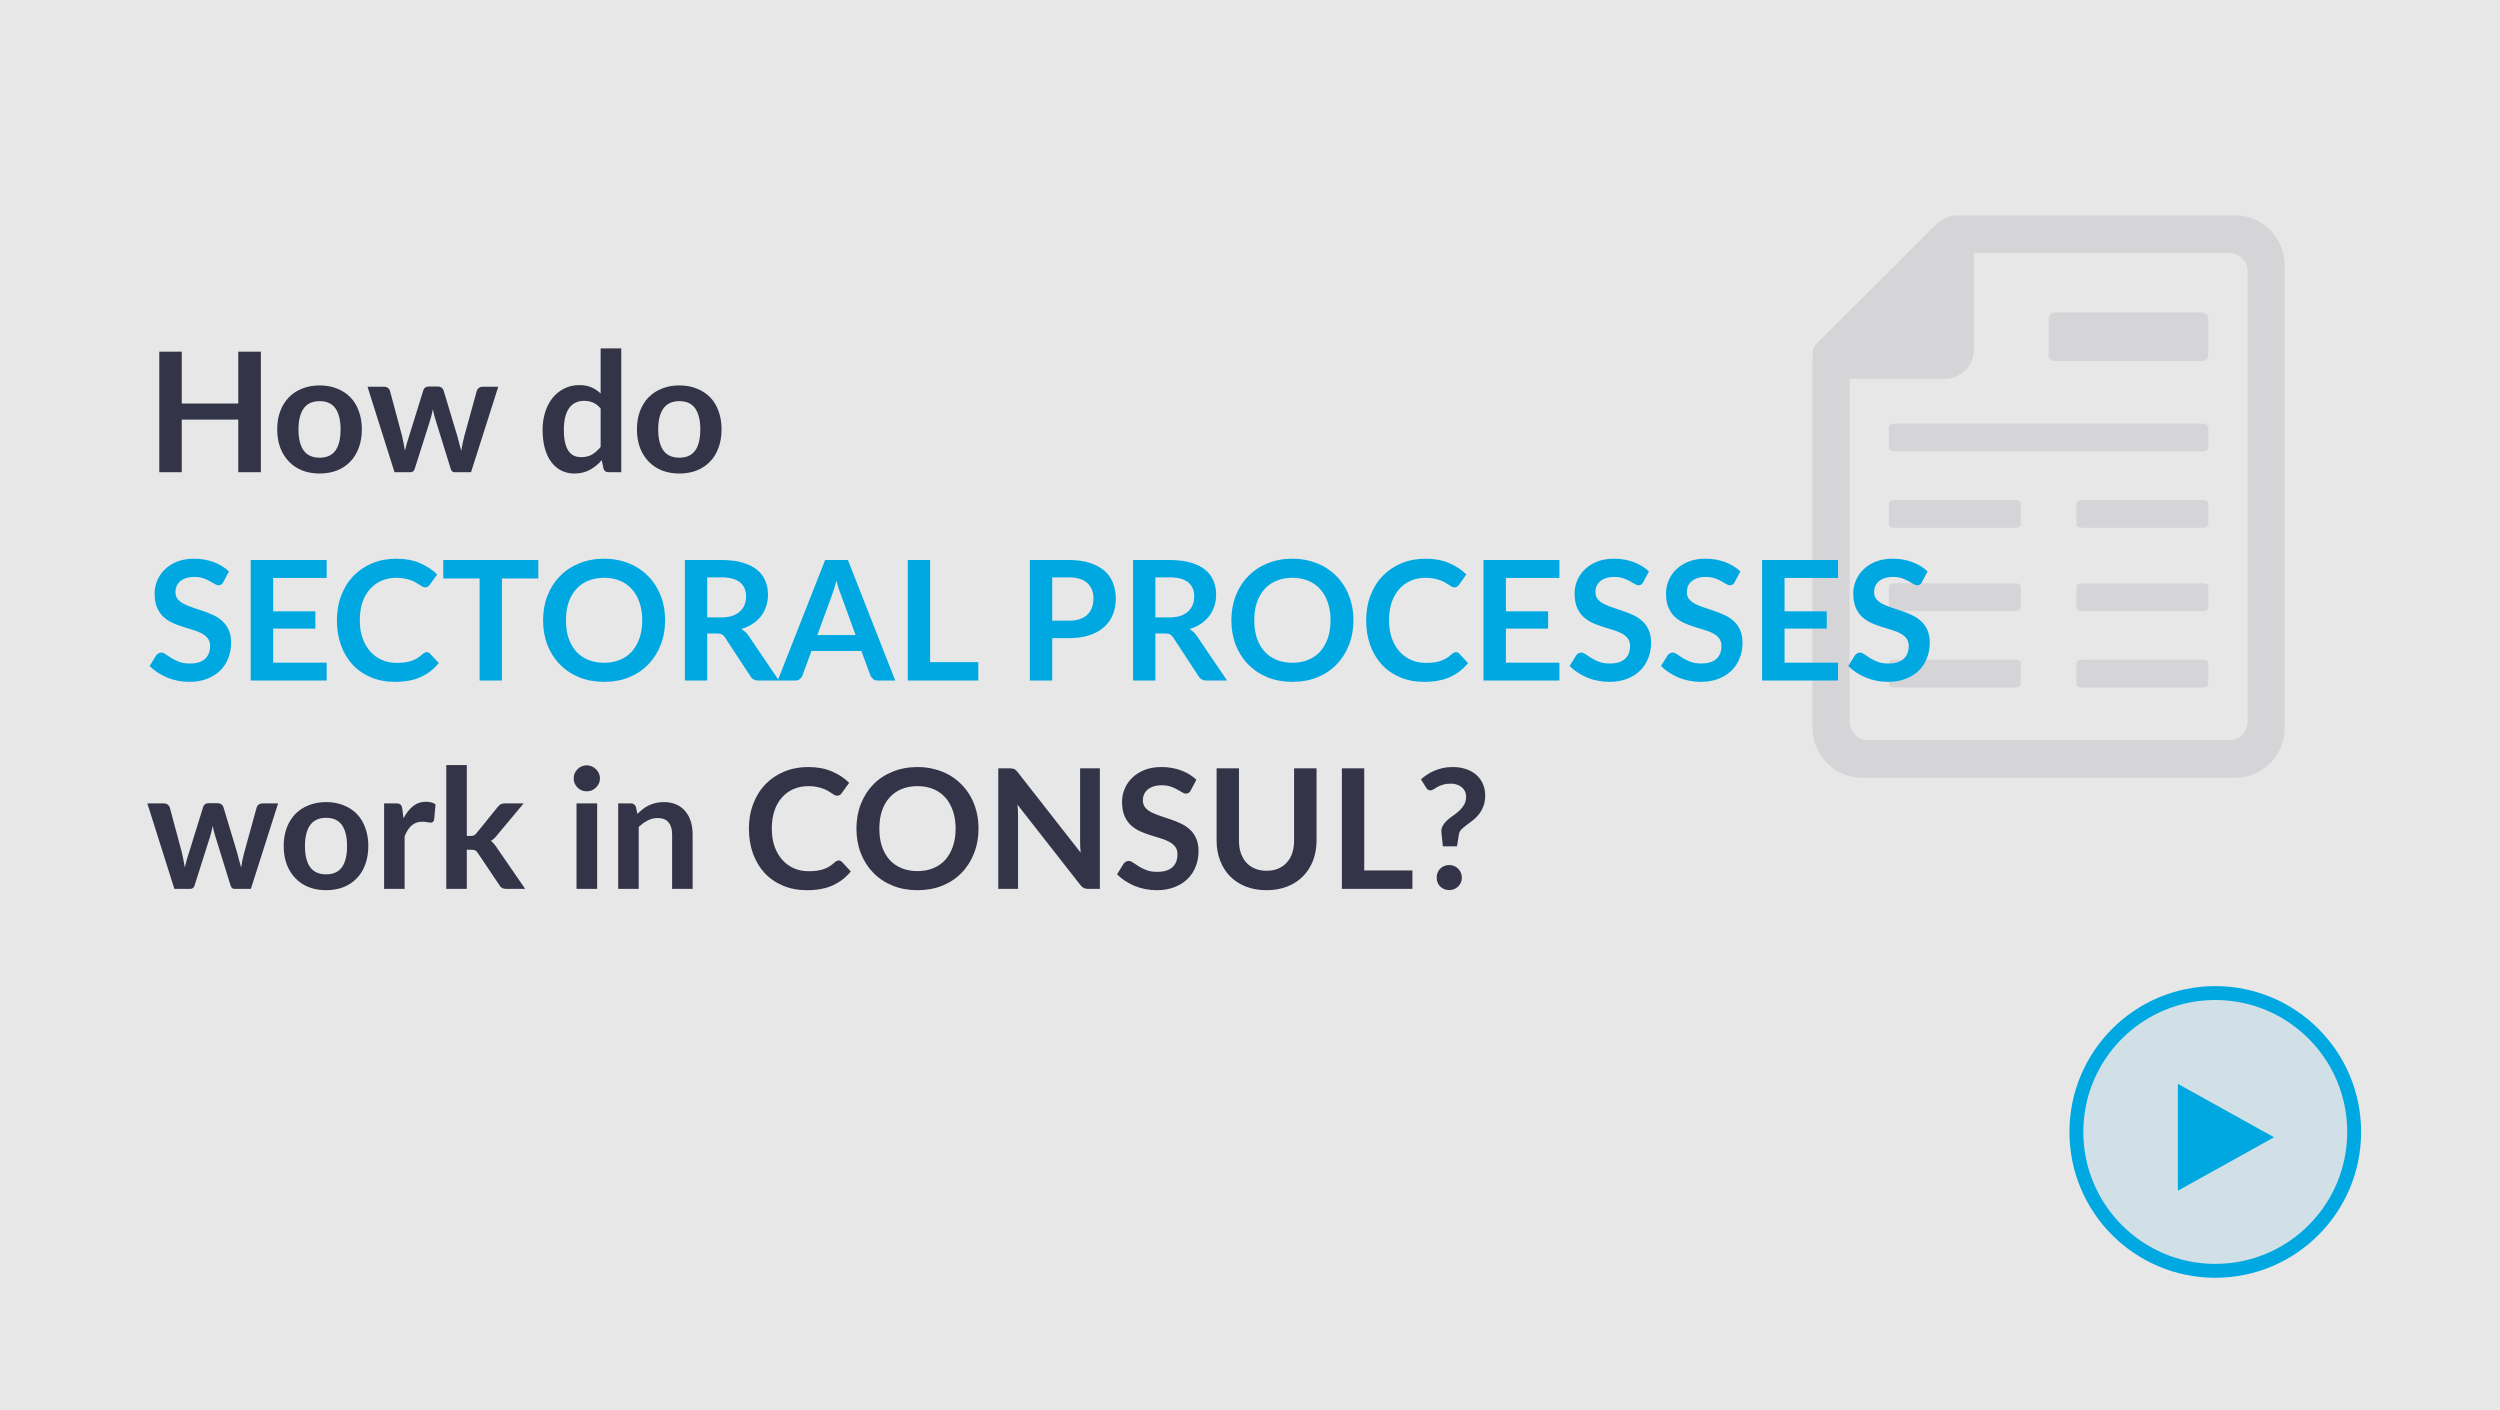
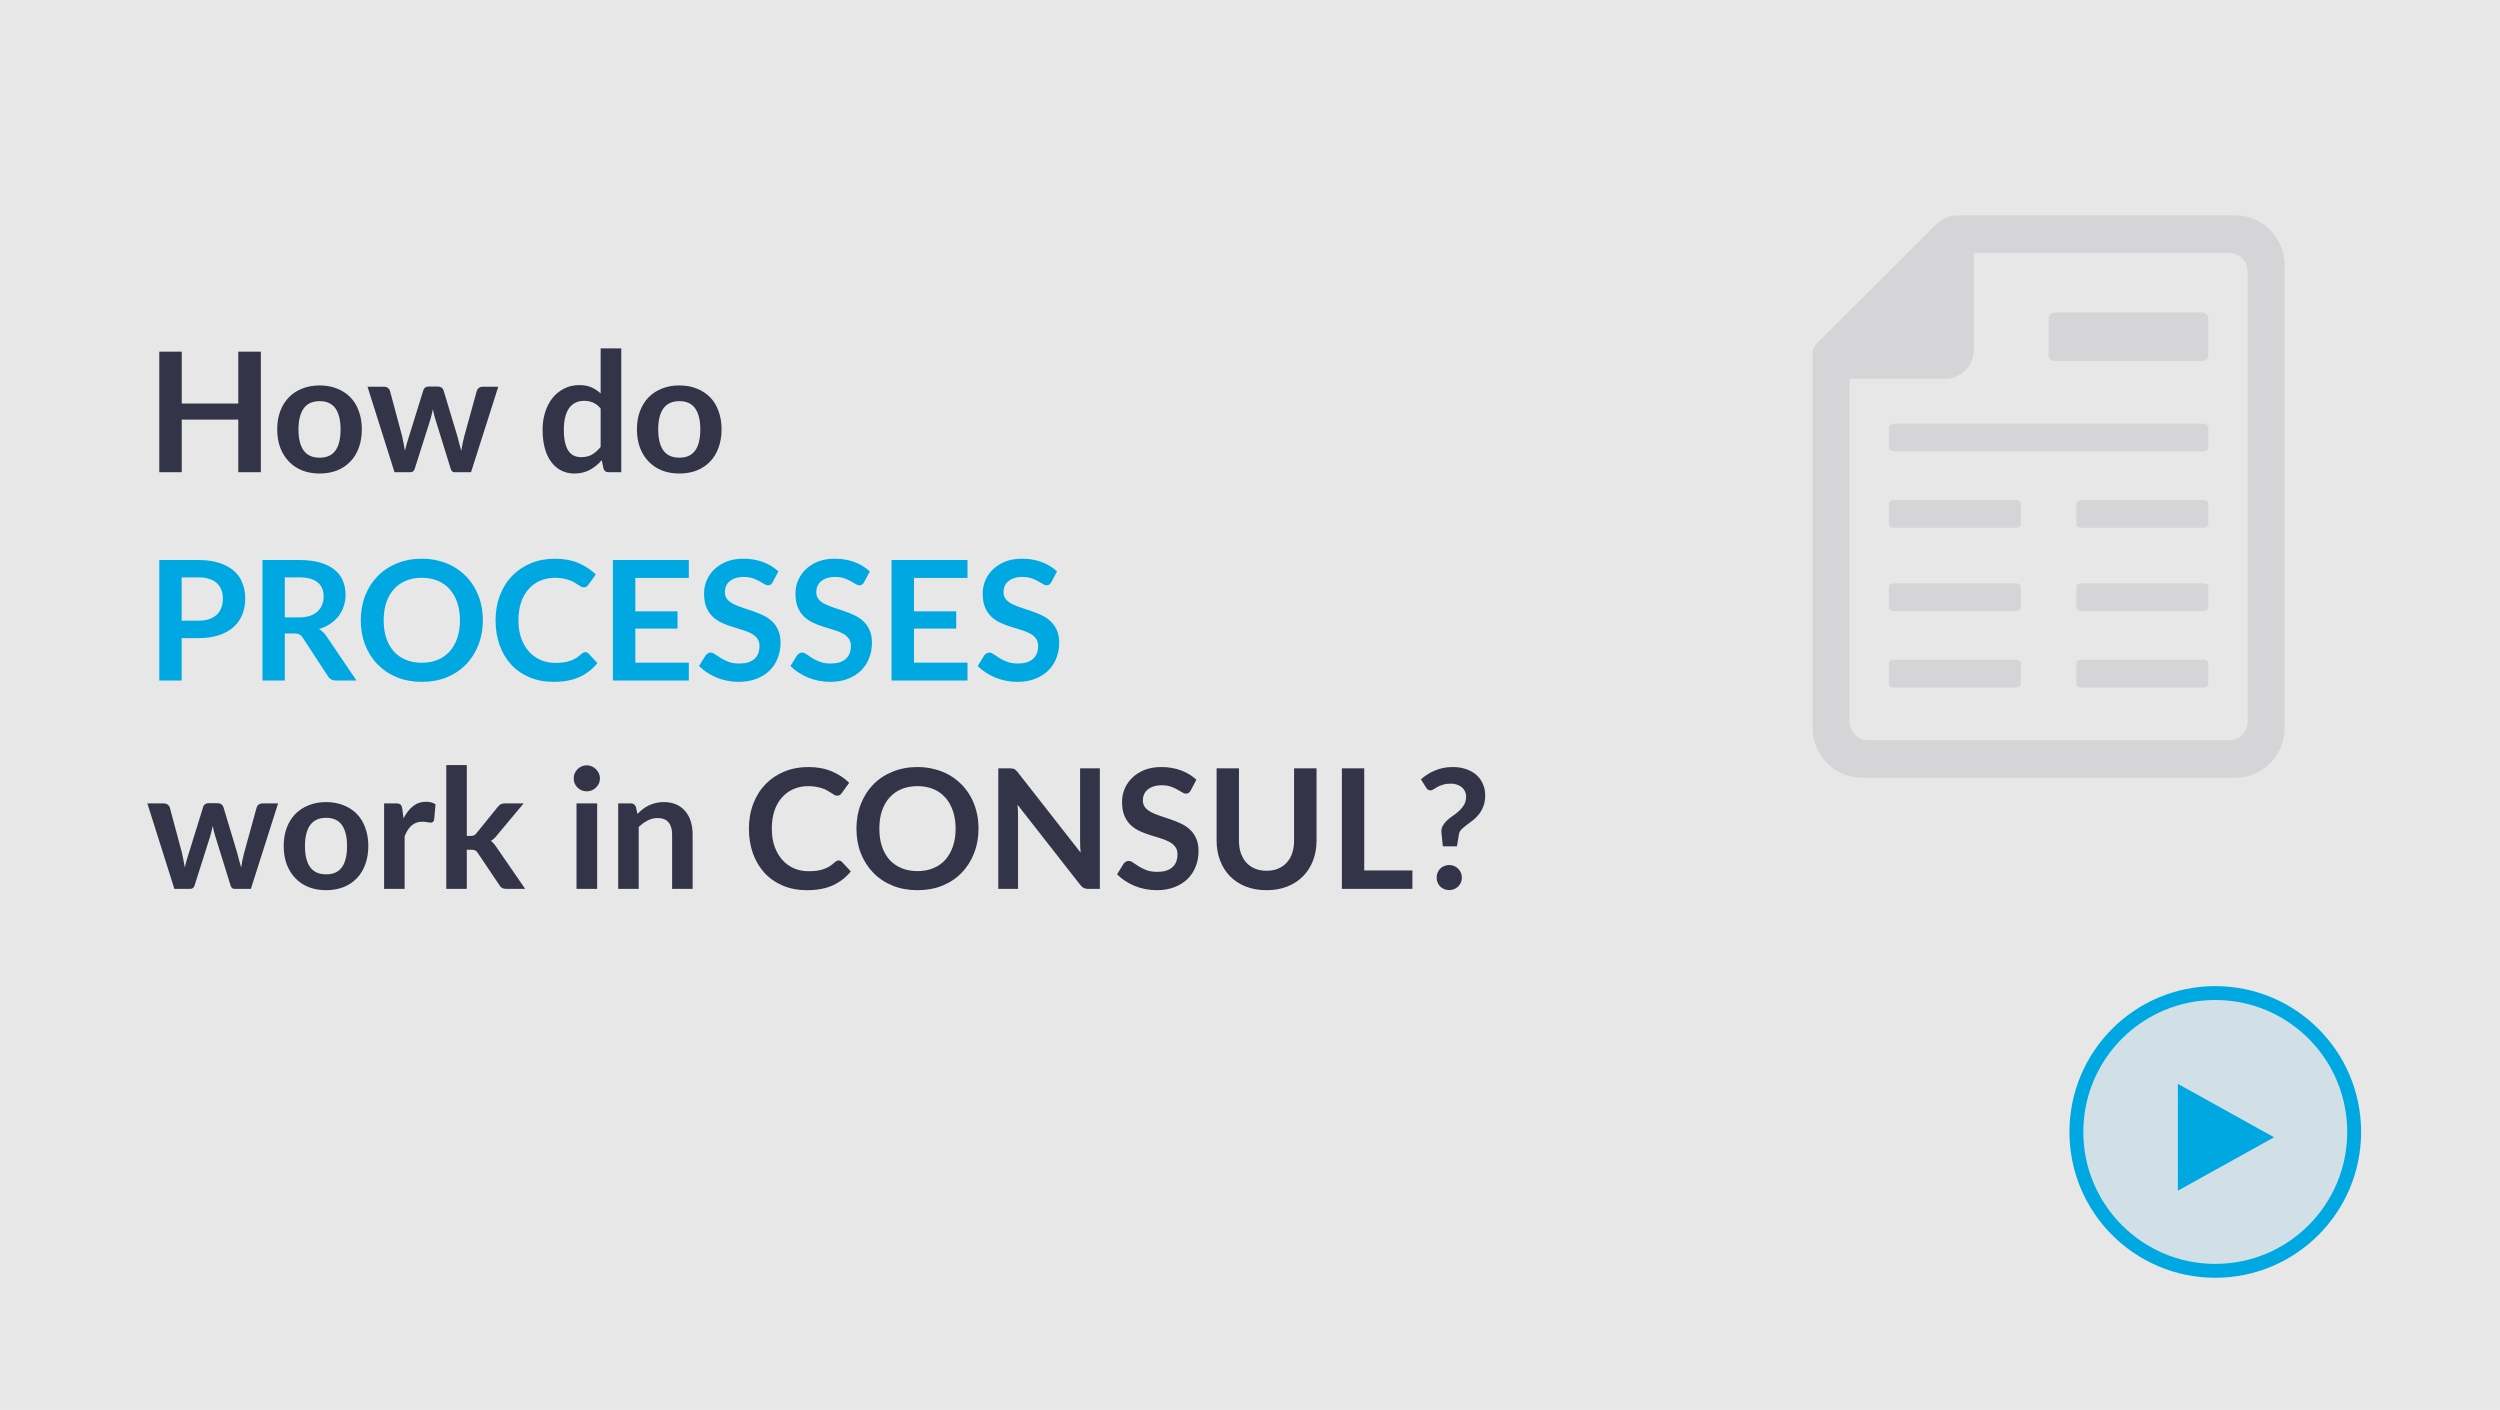
<svg xmlns="http://www.w3.org/2000/svg" xmlns:xlink="http://www.w3.org/1999/xlink" width="360px" height="203px" viewBox="0 0 360 203" version="1.1">
  <defs>
    <rect id="path-1" x="0" y="0" width="360" height="203" />
  </defs>
  <g id="Page-1" stroke="none" stroke-width="1" fill="none" fill-rule="evenodd">
    <g id="en" transform="translate(0, -461)">
      <g id="processes_en" transform="translate(0, 461)">
        <mask id="mask-2" fill="white">
          <use xlink:href="#path-1" />
        </mask>
        <use id="Rectangle" fill-opacity="0.1" fill="#9B9B9B" xlink:href="#path-1" />
        <g id="play_icon" transform="translate(261, 31)">
          <g id="Group" opacity="0.1" fill="#333447">
            <path d="M62.667,72.853 C62.667,74.365 61.454,75.593 59.962,75.593 L8.038,75.593 C6.546,75.593 5.333,74.365 5.333,72.853 L5.333,23.548 L19.078,23.548 C21.371,23.548 23.237,21.658 23.237,19.334 L23.237,5.407 L59.962,5.407 C61.454,5.407 62.667,6.635 62.667,8.144 L62.667,72.853 Z M60.858,0 L20.981,0 C19.79,0 18.667,0.466 17.812,1.316 L0.613,18.457 C0.223,18.849 0,19.408 0,19.985 L0,73.76 C0,77.753 3.202,81 7.142,81 L60.858,81 C64.796,81 68,77.753 68,73.76 L68,7.237 C68,3.25 64.796,0 60.858,0 L60.858,0 Z" id="Fill-2561" />
            <path d="M56.181,30 L11.821,30 C11.365,30 11,30.226 11,30.501 L11,33.502 C11,33.777 11.365,34 11.821,34 L56.181,34 C56.635,34 57,33.777 57,33.502 L57,30.501 C57,30.226 56.635,30 56.181,30" id="Fill-2562" />
            <path d="M29.32,41 L11.677,41 C11.3,41 11,41.226 11,41.5 L11,44.5 C11,44.774 11.3,45 11.677,45 L29.32,45 C29.697,45 30,44.774 30,44.5 L30,41.5 C30,41.226 29.697,41 29.32,41" id="Fill-2563" />
            <path d="M56.323,41 L38.68,41 C38.303,41 38,41.226 38,41.5 L38,44.5 C38,44.774 38.303,45 38.68,45 L56.323,45 C56.7,45 57,44.774 57,44.5 L57,41.5 C57,41.226 56.7,41 56.323,41" id="Fill-2564" />
            <path d="M29.32,53 L11.677,53 C11.3,53 11,53.226 11,53.5 L11,56.5 C11,56.774 11.3,57 11.677,57 L29.32,57 C29.697,57 30,56.774 30,56.5 L30,53.5 C30,53.226 29.697,53 29.32,53" id="Fill-2565" />
            <path d="M56.323,53 L38.68,53 C38.303,53 38,53.226 38,53.5 L38,56.5 C38,56.774 38.303,57 38.68,57 L56.323,57 C56.7,57 57,56.774 57,56.5 L57,53.5 C57,53.226 56.7,53 56.323,53" id="Fill-2566" />
            <path d="M29.32,64 L11.677,64 C11.3,64 11,64.223 11,64.5 L11,67.497 C11,67.774 11.3,68 11.677,68 L29.32,68 C29.697,68 30,67.774 30,67.497 L30,64.5 C30,64.223 29.697,64 29.32,64" id="Fill-2567" />
            <path d="M56.323,64 L38.68,64 C38.303,64 38,64.223 38,64.5 L38,67.497 C38,67.774 38.303,68 38.68,68 L56.323,68 C56.7,68 57,67.774 57,67.497 L57,64.5 C57,64.223 56.7,64 56.323,64" id="Fill-2568" />
            <path d="M34.958,21 L56.042,21 C56.573,21 57,20.606 57,20.124 L57,14.876 C57,14.394 56.573,14 56.042,14 L34.958,14 C34.427,14 34,14.394 34,14.876 L34,20.124 C34,20.606 34.427,21 34.958,21" id="Fill-2560" />
          </g>
          <circle id="Oval-4" stroke="#00A8E1" stroke-width="2" fill-opacity="0.1" fill="#00A8E1" fill-rule="nonzero" cx="58" cy="132" r="20" />
          <polygon id="Triangle-3" fill="#00A8E1" fill-rule="nonzero" transform="translate(59.53846, 132.7692) rotate(90) translate(-59.53846, -132.7692) " points="59.538 125.846 67.231 139.692 51.846 139.692" />
        </g>
-         <text id="How-do-SECTORAL-PROC" font-family="Lato-Bold, Lato" font-size="24" font-weight="bold" line-spacing="30">
+         <text id="How-do-PROCESSES-wor" font-family="Lato-Bold, Lato" font-size="24" font-weight="bold" line-spacing="30">
          <tspan x="21" y="68" fill="#333447">How do</tspan>
-           <tspan x="21" y="98" fill="#00A8E1">SECTORAL PROCESSES</tspan>
-           <tspan x="277.572" y="98" fill="#333447" />
+           <tspan x="21" y="98" fill="#00A8E1">PROCESSES</tspan>
+           <tspan x="152.532" y="98" fill="#333447" />
          <tspan x="21" y="128" fill="#333447">work in CONSUL?</tspan>
        </text>
      </g>
    </g>
  </g>
</svg>
